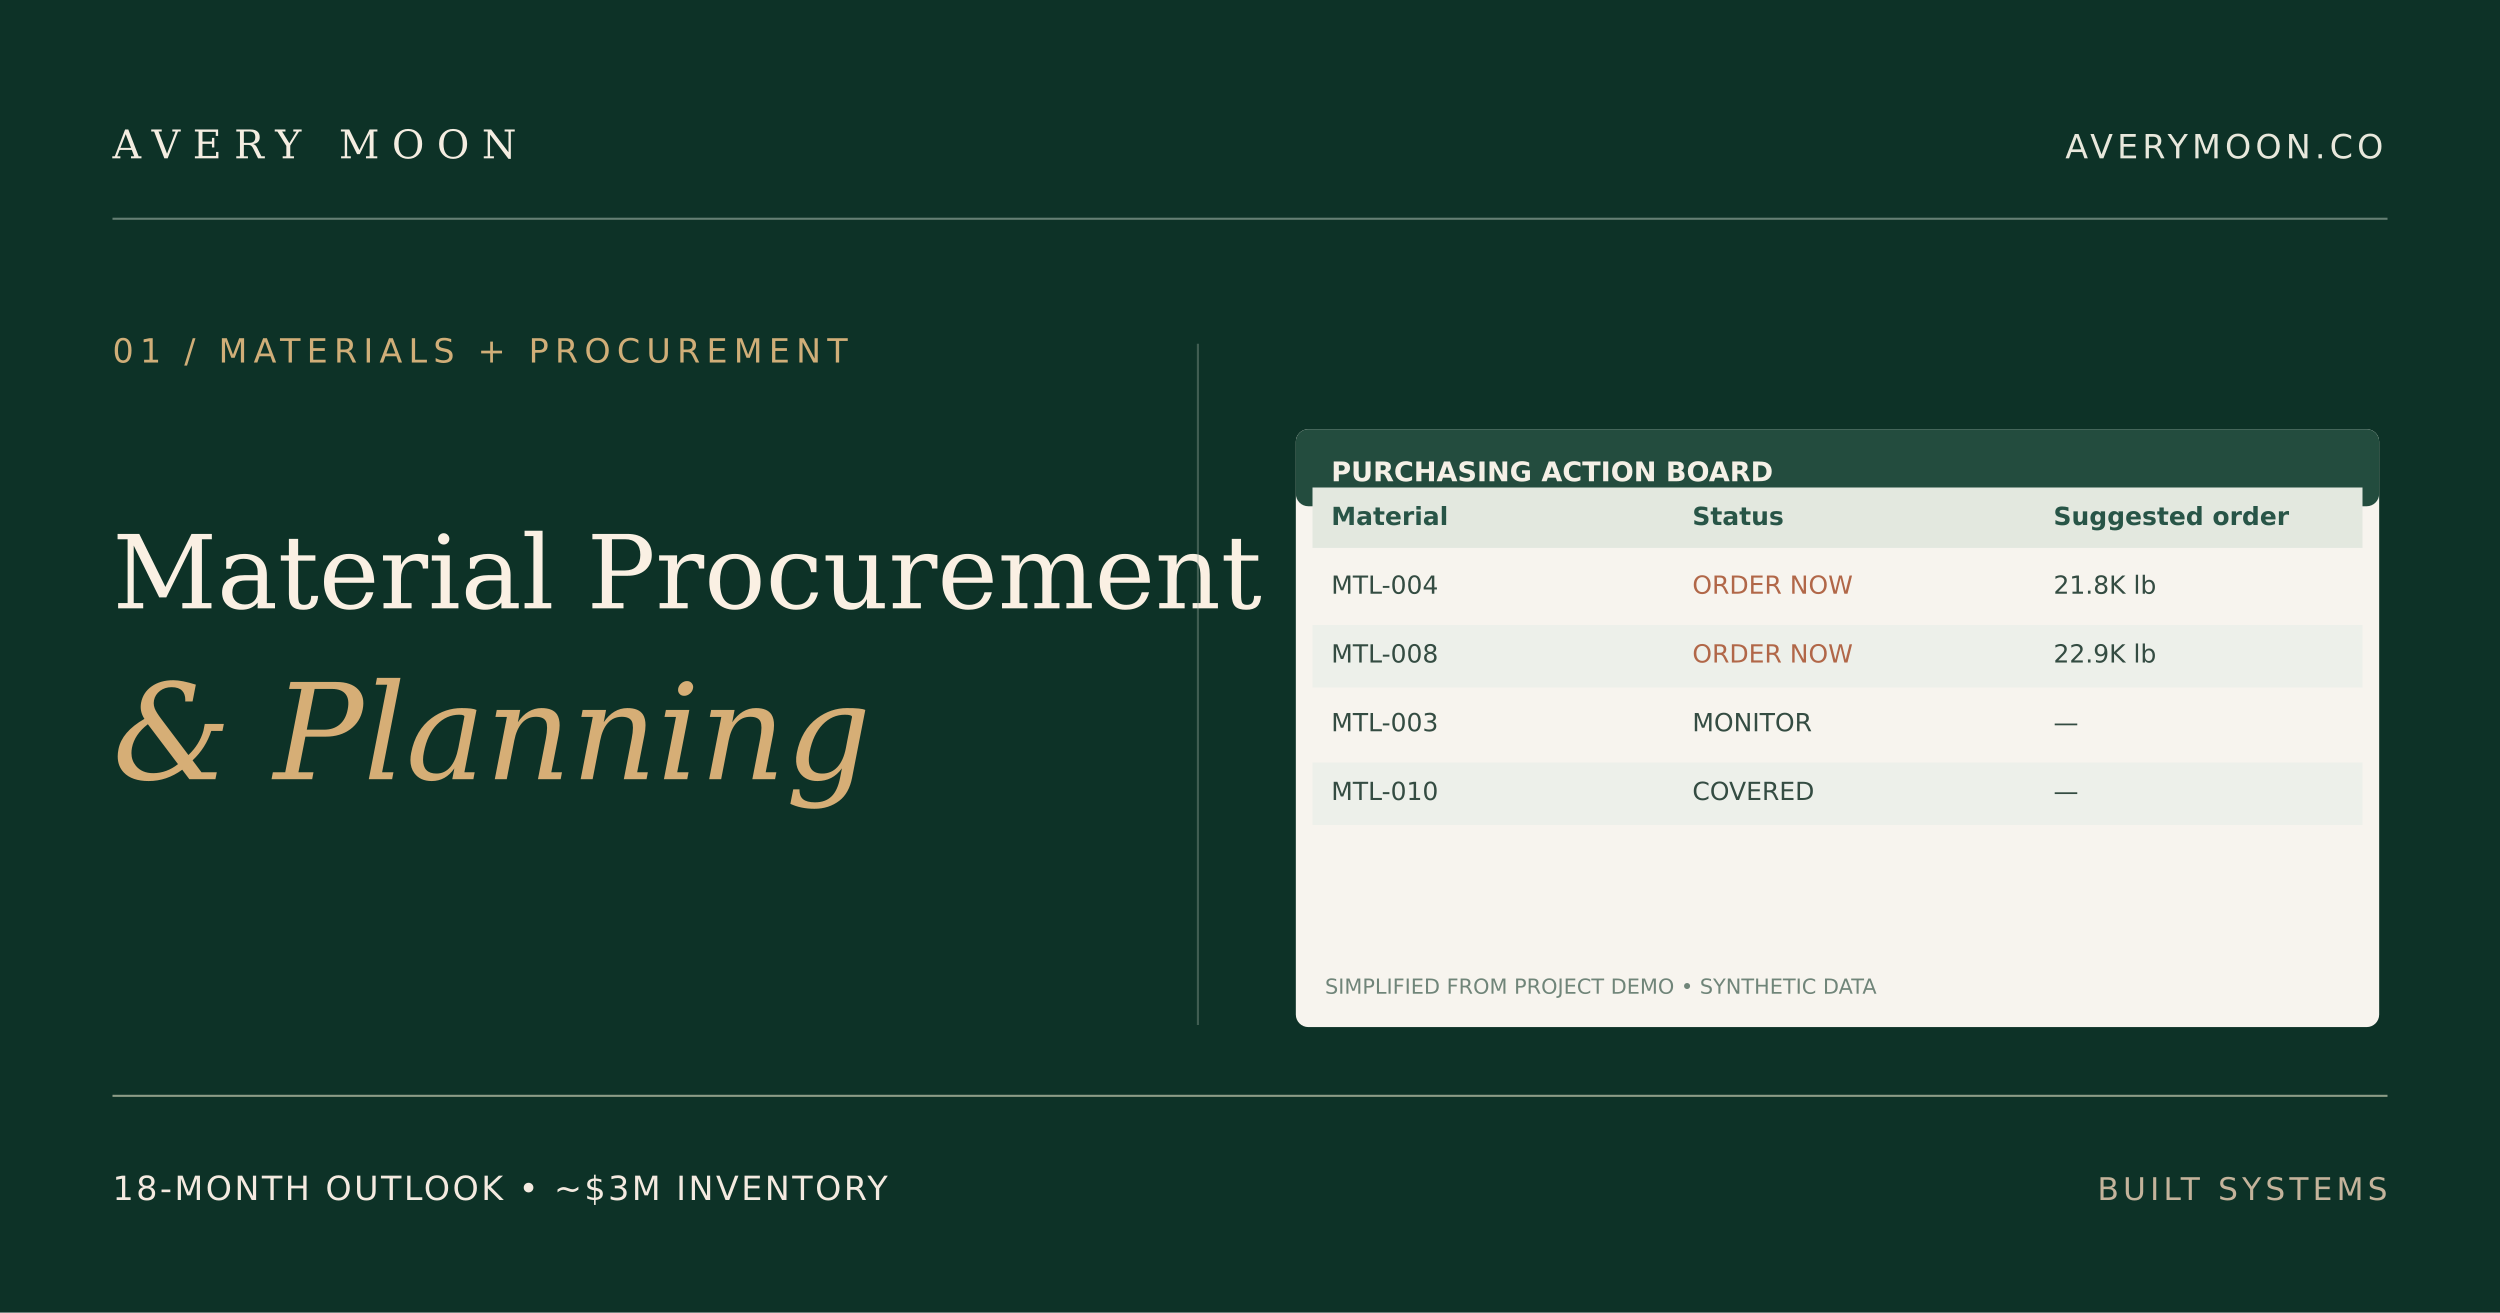
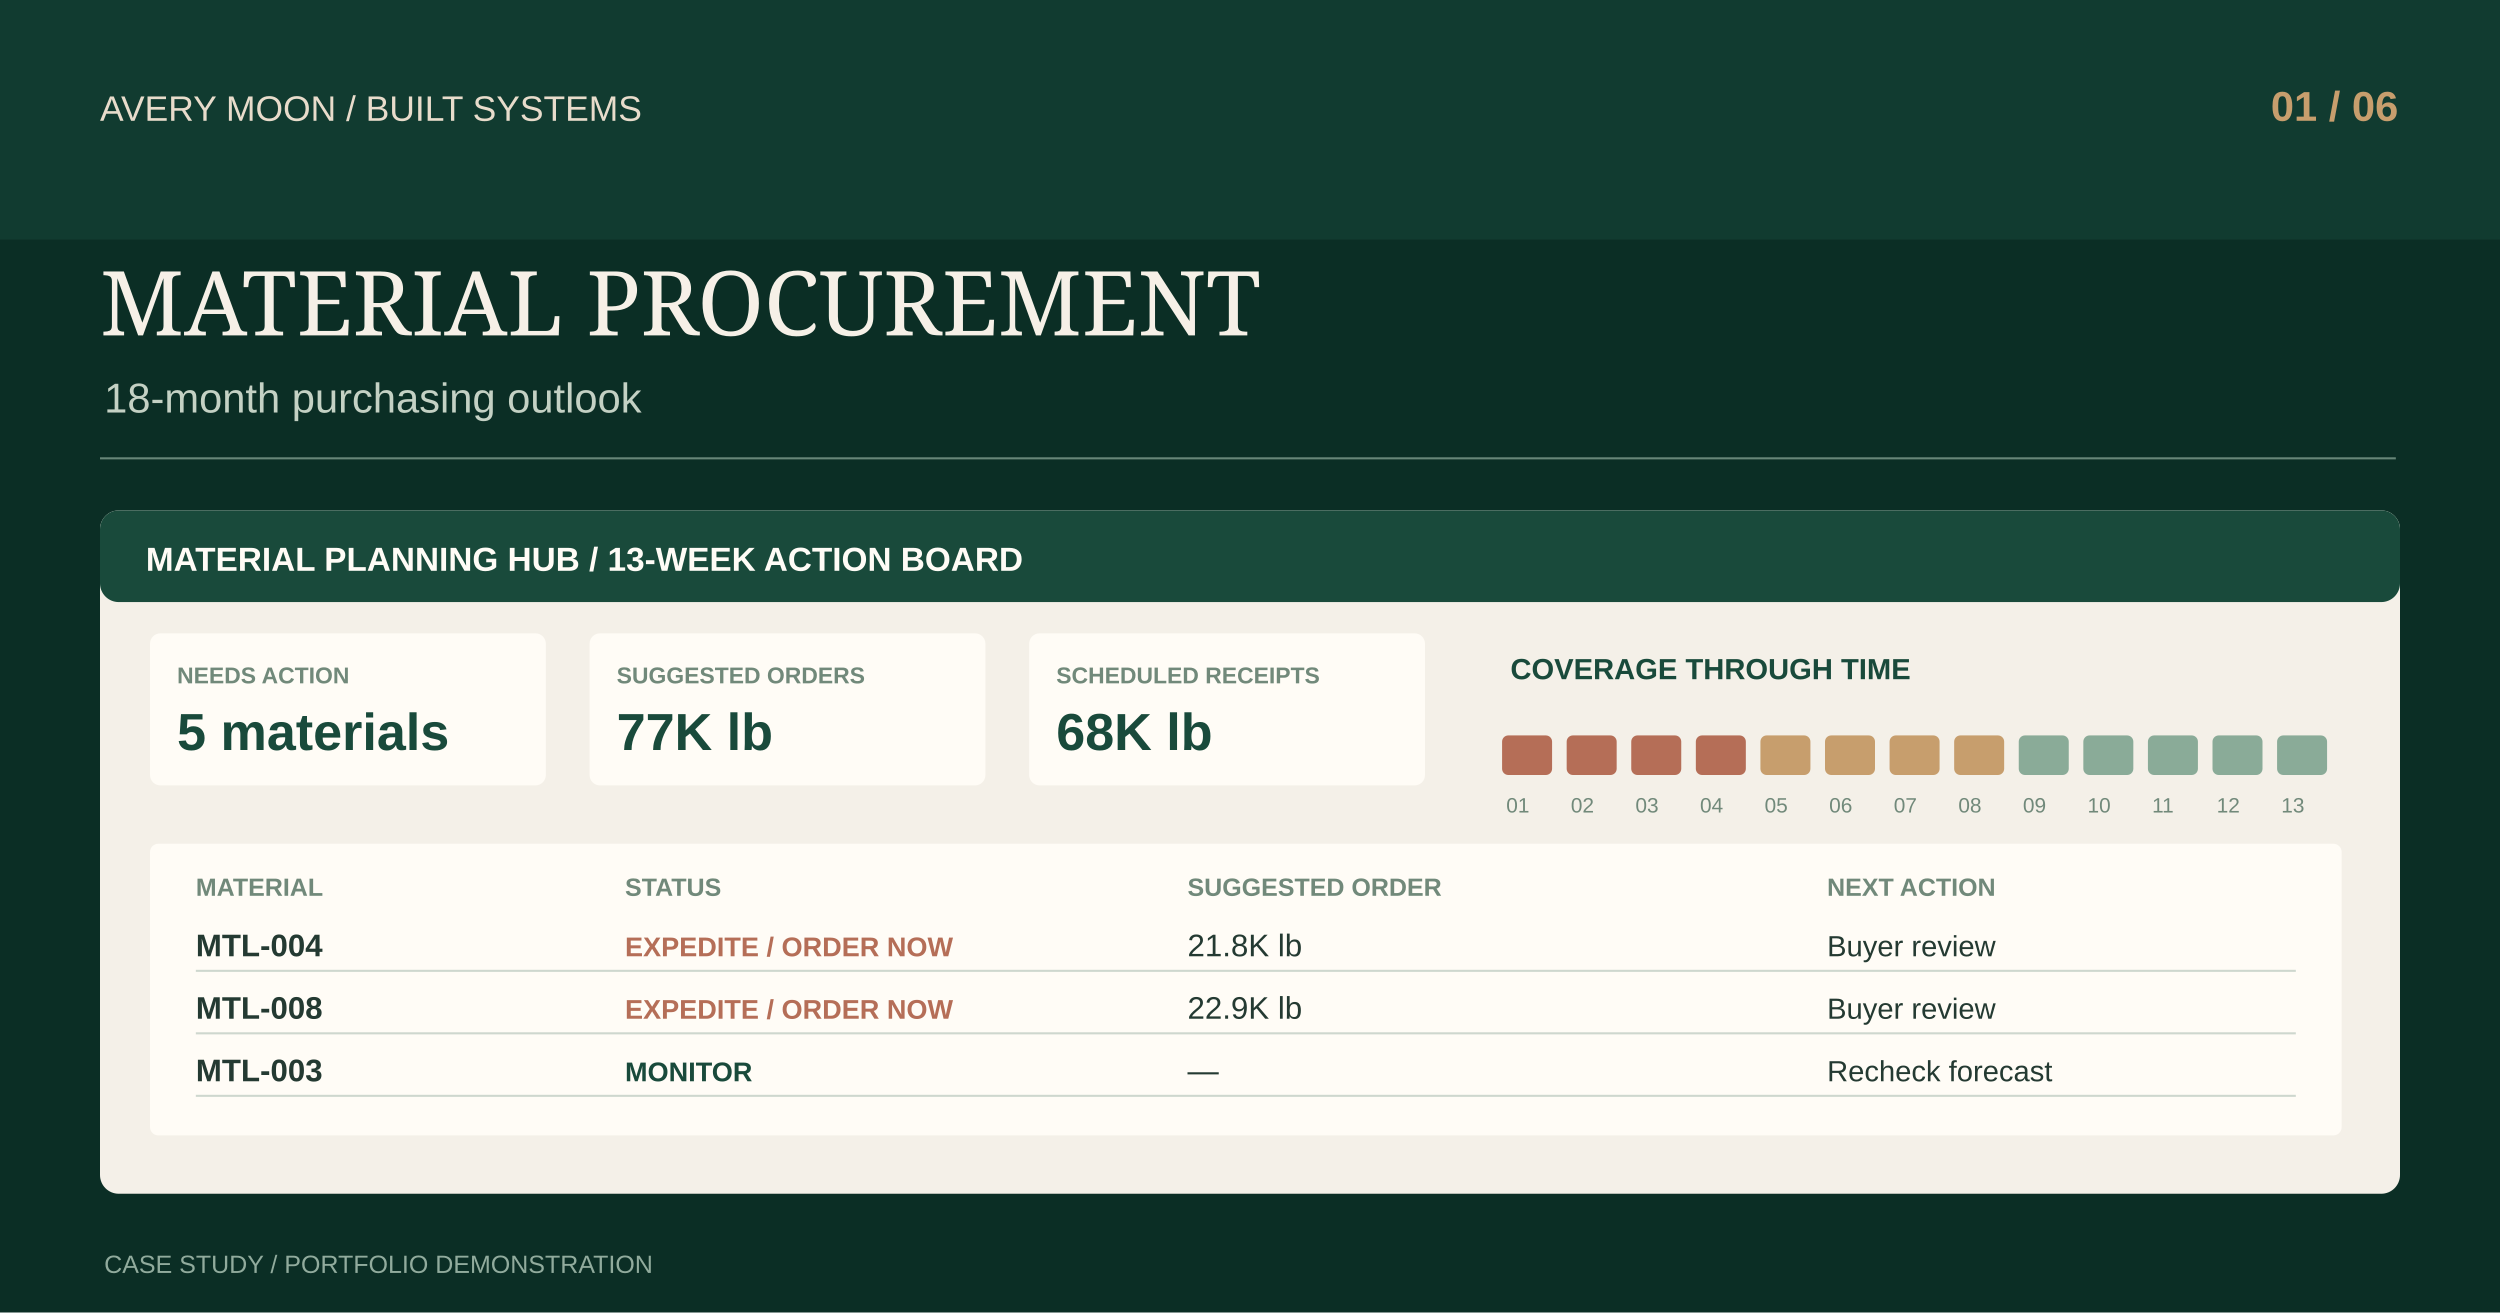
<svg xmlns="http://www.w3.org/2000/svg" width="1200" height="630" viewBox="0 0 1200 630">
-   <rect width="1200" height="630" fill="#092B22" />
-   <rect width="1200" height="630" fill="#153C2F" opacity=".40" />
-   <text x="54" y="76" fill="#F4EDE1" font-family="Georgia,DejaVu Serif,serif" font-size="19" letter-spacing="6">AVERY MOON</text>
-   <text x="1144" y="76" text-anchor="end" fill="#E8E8DC" font-family="DejaVu Sans,sans-serif" font-size="16" letter-spacing="2">AVERYMOON.CO</text>
-   <line x1="54" y1="105" x2="1146" y2="105" stroke="#9EB3A6" opacity=".6" />
-   <text x="54" y="174" fill="#D0AE78" font-family="DejaVu Sans,sans-serif" font-size="16" letter-spacing="3">01 / MATERIALS + PROCUREMENT</text>
-   <text x="54" y="292" fill="#FAF0E3" font-family="Georgia,DejaVu Serif,serif" font-size="49">Material Procurement</text>
-   <text x="54" y="374" fill="#D6AE76" font-family="Georgia,DejaVu Serif,serif" font-size="64" font-style="italic">&amp; Planning</text>
-   <path d="M575 165V492" stroke="#A0B0A4" opacity=".35" />
-   <g>
-     <rect x="622" y="206" width="520" height="287" rx="6" fill="#F7F4EE" />
-     <rect x="622" y="206" width="520" height="37" rx="6" fill="#234C3E" />
-     <text x="639" y="231" font-family="DejaVu Sans,sans-serif" font-size="13" font-weight="bold" fill="#F5F0E6">PURCHASING ACTION BOARD</text>
-     <rect x="630" y="234" width="504" height="29" fill="#E3E8DF" />
-     <text x="639" y="252" font-family="DejaVu Sans,sans-serif" font-size="12" font-weight="bold" fill="#285547">Material</text>
-     <text x="812.333" y="252" font-family="DejaVu Sans,sans-serif" font-size="12" font-weight="bold" fill="#285547">Status</text>
-     <text x="985.667" y="252" font-family="DejaVu Sans,sans-serif" font-size="12" font-weight="bold" fill="#285547">Suggested order</text>
-     <text x="639" y="285" font-family="DejaVu Sans,sans-serif" font-size="12" font-weight="normal" fill="#344C42">MTL-004</text>
-     <text x="812.333" y="285" font-family="DejaVu Sans,sans-serif" font-size="12" font-weight="normal" fill="#B16748">ORDER NOW</text>
-     <text x="985.667" y="285" font-family="DejaVu Sans,sans-serif" font-size="12" font-weight="normal" fill="#344C42">21.8K lb</text>
-     <rect x="630" y="300" width="504" height="30" fill="#EDF0EA" />
-     <text x="639" y="318" font-family="DejaVu Sans,sans-serif" font-size="12" font-weight="normal" fill="#344C42">MTL-008</text>
-     <text x="812.333" y="318" font-family="DejaVu Sans,sans-serif" font-size="12" font-weight="normal" fill="#B16748">ORDER NOW</text>
-     <text x="985.667" y="318" font-family="DejaVu Sans,sans-serif" font-size="12" font-weight="normal" fill="#344C42">22.9K lb</text>
-     <text x="639" y="351" font-family="DejaVu Sans,sans-serif" font-size="12" font-weight="normal" fill="#344C42">MTL-003</text>
-     <text x="812.333" y="351" font-family="DejaVu Sans,sans-serif" font-size="12" font-weight="normal" fill="#344C42">MONITOR</text>
-     <text x="985.667" y="351" font-family="DejaVu Sans,sans-serif" font-size="12" font-weight="normal" fill="#344C42">—</text>
-     <rect x="630" y="366" width="504" height="30" fill="#EDF0EA" />
-     <text x="639" y="384" font-family="DejaVu Sans,sans-serif" font-size="12" font-weight="normal" fill="#344C42">MTL-010</text>
-     <text x="812.333" y="384" font-family="DejaVu Sans,sans-serif" font-size="12" font-weight="normal" fill="#344C42">COVERED</text>
-     <text x="985.667" y="384" font-family="DejaVu Sans,sans-serif" font-size="12" font-weight="normal" fill="#344C42">—</text>
-     <text x="636" y="477" font-family="DejaVu Sans,sans-serif" font-size="10" fill="#708579">SIMPLIFIED FROM PROJECT DEMO • SYNTHETIC DATA</text>
-   </g>
-   <line x1="54" y1="526" x2="1146" y2="526" stroke="#B7BFA7" opacity=".75" />
-   <text x="54" y="576" fill="#F4EAE0" font-family="DejaVu Sans,sans-serif" font-size="16" letter-spacing="1.2">18-MONTH OUTLOOK  •  ~$3M INVENTORY</text>
-   <text x="1146" y="576" text-anchor="end" fill="#C4B39B" font-family="DejaVu Sans,sans-serif" font-size="15" letter-spacing="2">BUILT SYSTEMS</text>
+   <rect x="0" y="0" width="1200" height="630" rx="0" fill="#0B2E25" />
+   <rect x="0" y="0" width="1200" height="115" rx="0" fill="#113B30" />
+   <text x="48" y="58" fill="#E8DCCB" font-family="Arial" font-size="17" font-weight="normal">AVERY MOON  /  BUILT SYSTEMS</text>
+   <text x="1090" y="58" fill="#C79E6D" font-family="Arial" font-size="20" font-weight="bold">01 / 06</text>
+   <text x="48" y="161" fill="#F6F0E7" font-family="Georgia" font-size="43" font-weight="normal">MATERIAL PROCUREMENT</text>
+   <text x="50" y="198" fill="#C4D1C4" font-family="Arial" font-size="20" font-weight="normal">18-month purchasing outlook</text>
+   <path d="M48 220L1150 220" stroke="#678678" stroke-width="1" />
+   <rect x="48" y="245" width="1104" height="328" rx="9" fill="#F4F0E8" />
+   <rect x="48" y="245" width="1104" height="44" rx="9" fill="#194A3B" />
+   <text x="70" y="274" fill="#FFFCF6" font-family="Arial" font-size="16" font-weight="bold">MATERIAL PLANNING HUB  /  13-WEEK ACTION BOARD</text>
+   <rect x="72" y="304" width="190" height="73" rx="5" fill="#FFFCF6" />
+   <text x="85" y="328" fill="#71897A" font-family="Arial" font-size="11" font-weight="bold">NEEDS ACTION</text>
+   <text x="85" y="360" fill="#194A3B" font-family="Arial" font-size="25" font-weight="bold">5 materials</text>
+   <rect x="283" y="304" width="190" height="73" rx="5" fill="#FFFCF6" />
+   <text x="296" y="328" fill="#71897A" font-family="Arial" font-size="11" font-weight="bold">SUGGESTED ORDERS</text>
+   <text x="296" y="360" fill="#194A3B" font-family="Arial" font-size="25" font-weight="bold">77K lb</text>
+   <rect x="494" y="304" width="190" height="73" rx="5" fill="#FFFCF6" />
+   <text x="507" y="328" fill="#71897A" font-family="Arial" font-size="11" font-weight="bold">SCHEDULED RECEIPTS</text>
+   <text x="507" y="360" fill="#194A3B" font-family="Arial" font-size="25" font-weight="bold">68K lb</text>
+   <text x="725" y="326" fill="#194A3B" font-family="Arial" font-size="14" font-weight="bold">COVERAGE THROUGH TIME</text>
+   <rect x="721" y="353" width="24" height="19" rx="3" fill="#B56E57" />
+   <text x="723" y="390" fill="#71897A" font-family="Arial" font-size="10" font-weight="normal">01</text>
+   <rect x="752" y="353" width="24" height="19" rx="3" fill="#B56E57" />
+   <text x="754" y="390" fill="#71897A" font-family="Arial" font-size="10" font-weight="normal">02</text>
+   <rect x="783" y="353" width="24" height="19" rx="3" fill="#B56E57" />
+   <text x="785" y="390" fill="#71897A" font-family="Arial" font-size="10" font-weight="normal">03</text>
+   <rect x="814" y="353" width="24" height="19" rx="3" fill="#B56E57" />
+   <text x="816" y="390" fill="#71897A" font-family="Arial" font-size="10" font-weight="normal">04</text>
+   <rect x="845" y="353" width="24" height="19" rx="3" fill="#C79E6D" />
+   <text x="847" y="390" fill="#71897A" font-family="Arial" font-size="10" font-weight="normal">05</text>
+   <rect x="876" y="353" width="24" height="19" rx="3" fill="#C79E6D" />
+   <text x="878" y="390" fill="#71897A" font-family="Arial" font-size="10" font-weight="normal">06</text>
+   <rect x="907" y="353" width="24" height="19" rx="3" fill="#C79E6D" />
+   <text x="909" y="390" fill="#71897A" font-family="Arial" font-size="10" font-weight="normal">07</text>
+   <rect x="938" y="353" width="24" height="19" rx="3" fill="#C79E6D" />
+   <text x="940" y="390" fill="#71897A" font-family="Arial" font-size="10" font-weight="normal">08</text>
+   <rect x="969" y="353" width="24" height="19" rx="3" fill="#8AAB98" />
+   <text x="971" y="390" fill="#71897A" font-family="Arial" font-size="10" font-weight="normal">09</text>
+   <rect x="1000" y="353" width="24" height="19" rx="3" fill="#8AAB98" />
+   <text x="1002" y="390" fill="#71897A" font-family="Arial" font-size="10" font-weight="normal">10</text>
+   <rect x="1031" y="353" width="24" height="19" rx="3" fill="#8AAB98" />
+   <text x="1033" y="390" fill="#71897A" font-family="Arial" font-size="10" font-weight="normal">11</text>
+   <rect x="1062" y="353" width="24" height="19" rx="3" fill="#8AAB98" />
+   <text x="1064" y="390" fill="#71897A" font-family="Arial" font-size="10" font-weight="normal">12</text>
+   <rect x="1093" y="353" width="24" height="19" rx="3" fill="#8AAB98" />
+   <text x="1095" y="390" fill="#71897A" font-family="Arial" font-size="10" font-weight="normal">13</text>
+   <rect x="72" y="405" width="1052" height="140" rx="4" fill="#FFFCF6" />
+   <text x="94" y="430" fill="#71897A" font-family="Arial" font-size="12" font-weight="bold">MATERIAL</text>
+   <text x="300" y="430" fill="#71897A" font-family="Arial" font-size="12" font-weight="bold">STATUS</text>
+   <text x="570" y="430" fill="#71897A" font-family="Arial" font-size="12" font-weight="bold">SUGGESTED ORDER</text>
+   <text x="877" y="430" fill="#71897A" font-family="Arial" font-size="12" font-weight="bold">NEXT ACTION</text>
+   <path d="M94 466L1102 466" stroke="#CED7CE" stroke-width="1" />
+   <text x="94" y="459" fill="#243A32" font-family="Arial" font-size="15" font-weight="bold">MTL-004</text>
+   <text x="300" y="459" fill="#B56E57" font-family="Arial" font-size="13" font-weight="bold">EXPEDITE / ORDER NOW</text>
+   <text x="570" y="459" fill="#243A32" font-family="Arial" font-size="15" font-weight="normal">21.8K lb</text>
+   <text x="877" y="459" fill="#243A32" font-family="Arial" font-size="14" font-weight="normal">Buyer review</text>
+   <path d="M94 496L1102 496" stroke="#CED7CE" stroke-width="1" />
+   <text x="94" y="489" fill="#243A32" font-family="Arial" font-size="15" font-weight="bold">MTL-008</text>
+   <text x="300" y="489" fill="#B56E57" font-family="Arial" font-size="13" font-weight="bold">EXPEDITE / ORDER NOW</text>
+   <text x="570" y="489" fill="#243A32" font-family="Arial" font-size="15" font-weight="normal">22.9K lb</text>
+   <text x="877" y="489" fill="#243A32" font-family="Arial" font-size="14" font-weight="normal">Buyer review</text>
+   <path d="M94 526L1102 526" stroke="#CED7CE" stroke-width="1" />
+   <text x="94" y="519" fill="#243A32" font-family="Arial" font-size="15" font-weight="bold">MTL-003</text>
+   <text x="300" y="519" fill="#194A3B" font-family="Arial" font-size="13" font-weight="bold">MONITOR</text>
+   <text x="570" y="519" fill="#243A32" font-family="Arial" font-size="15" font-weight="normal">—</text>
+   <text x="877" y="519" fill="#243A32" font-family="Arial" font-size="14" font-weight="normal">Recheck forecast</text>
+   <text x="50" y="611" fill="#91AB9D" font-family="Arial" font-size="12" font-weight="normal">CASE STUDY  /  PORTFOLIO DEMONSTRATION</text>
</svg>
